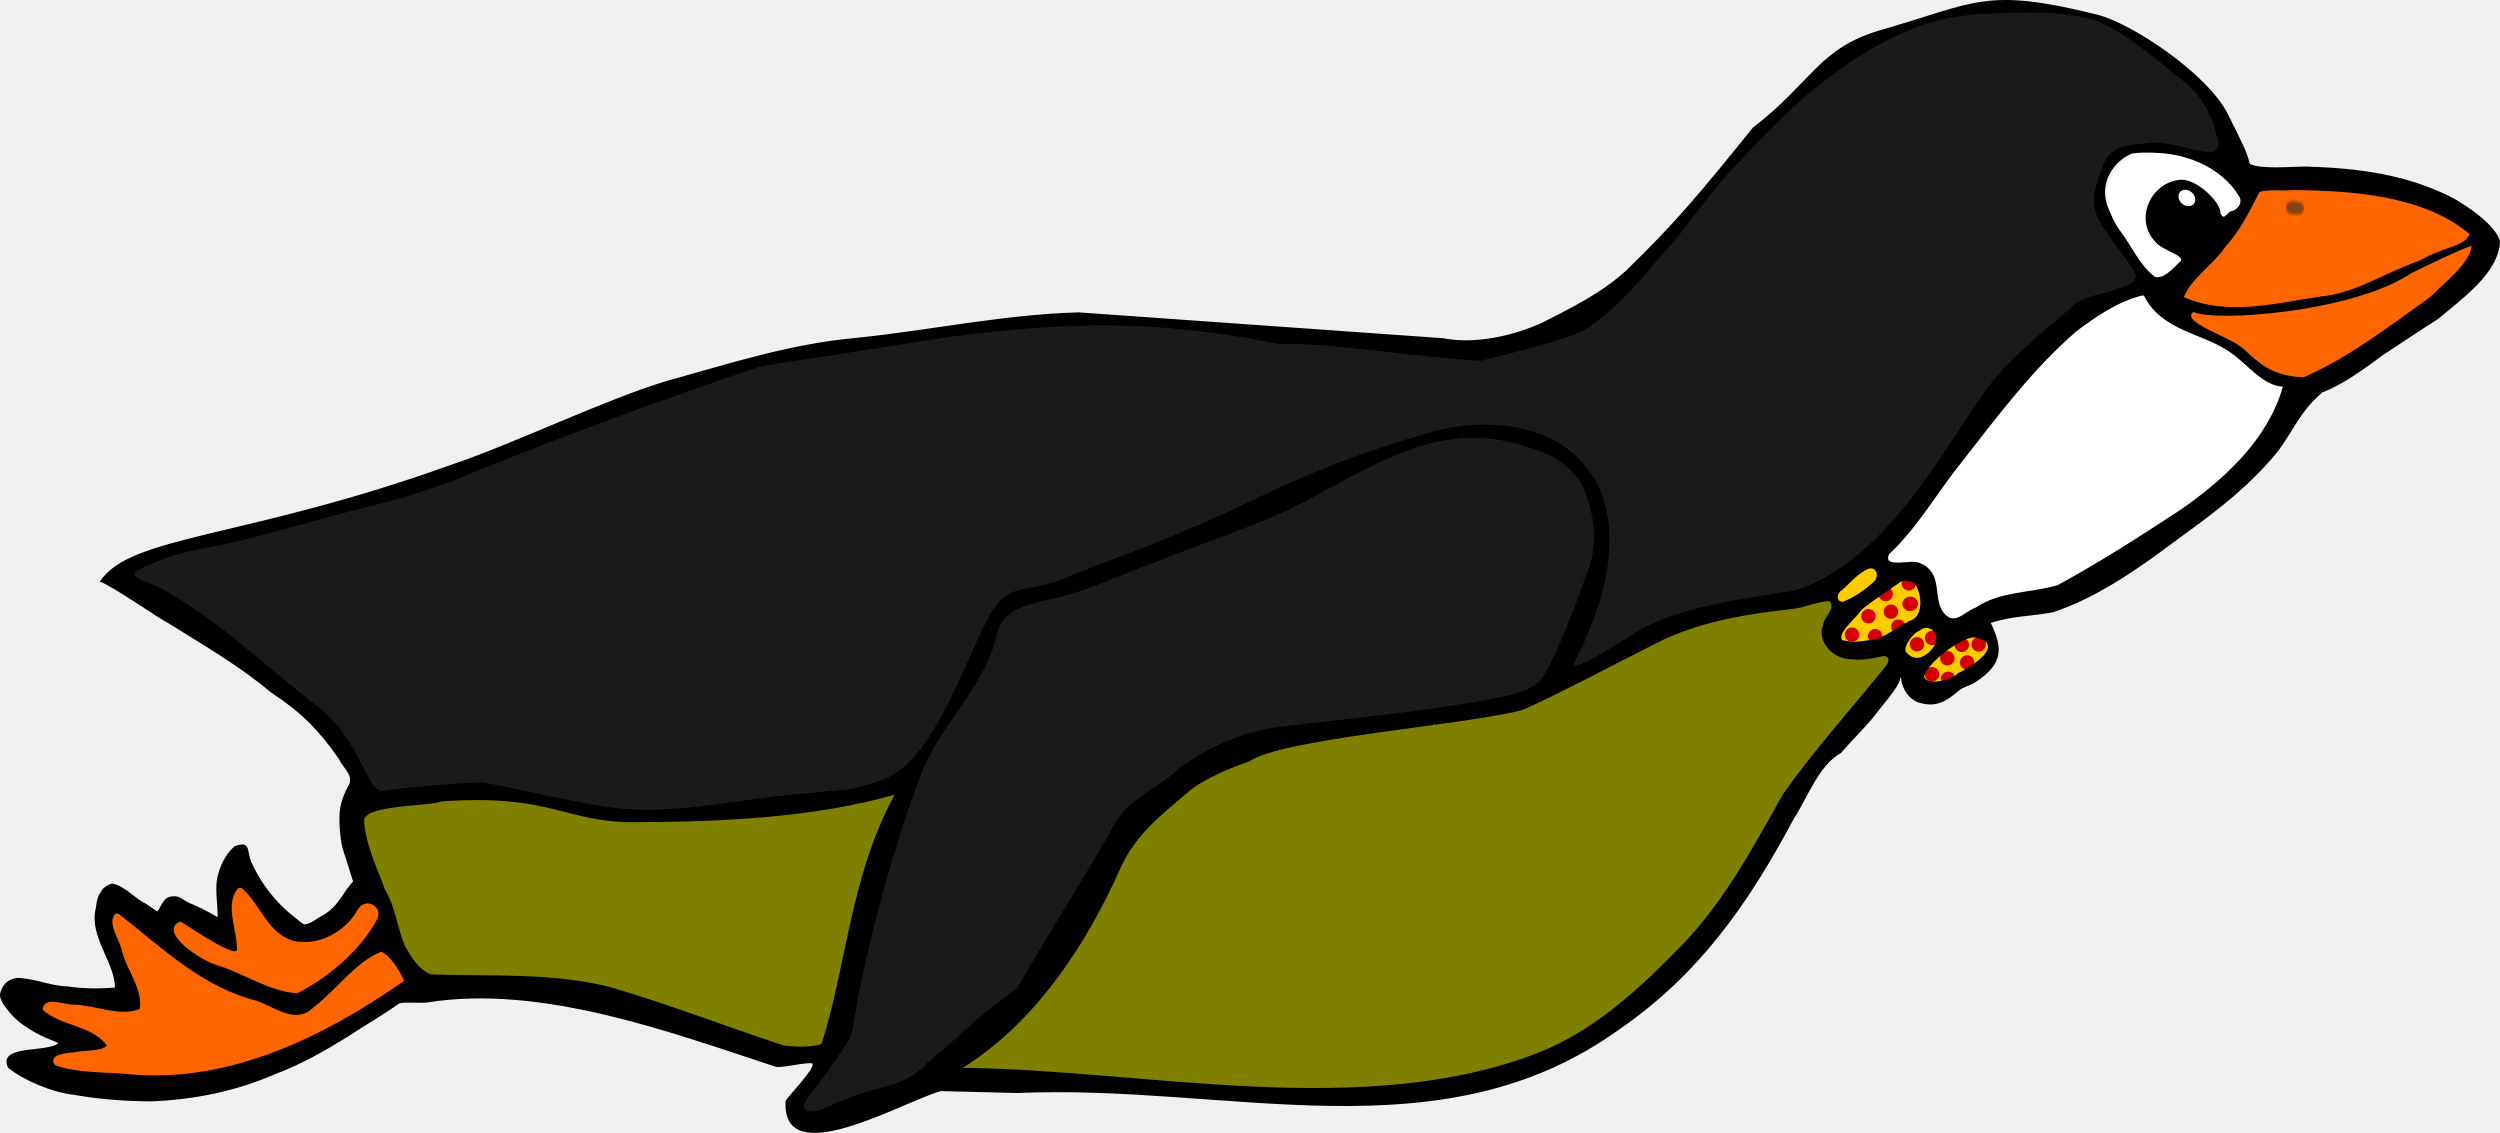
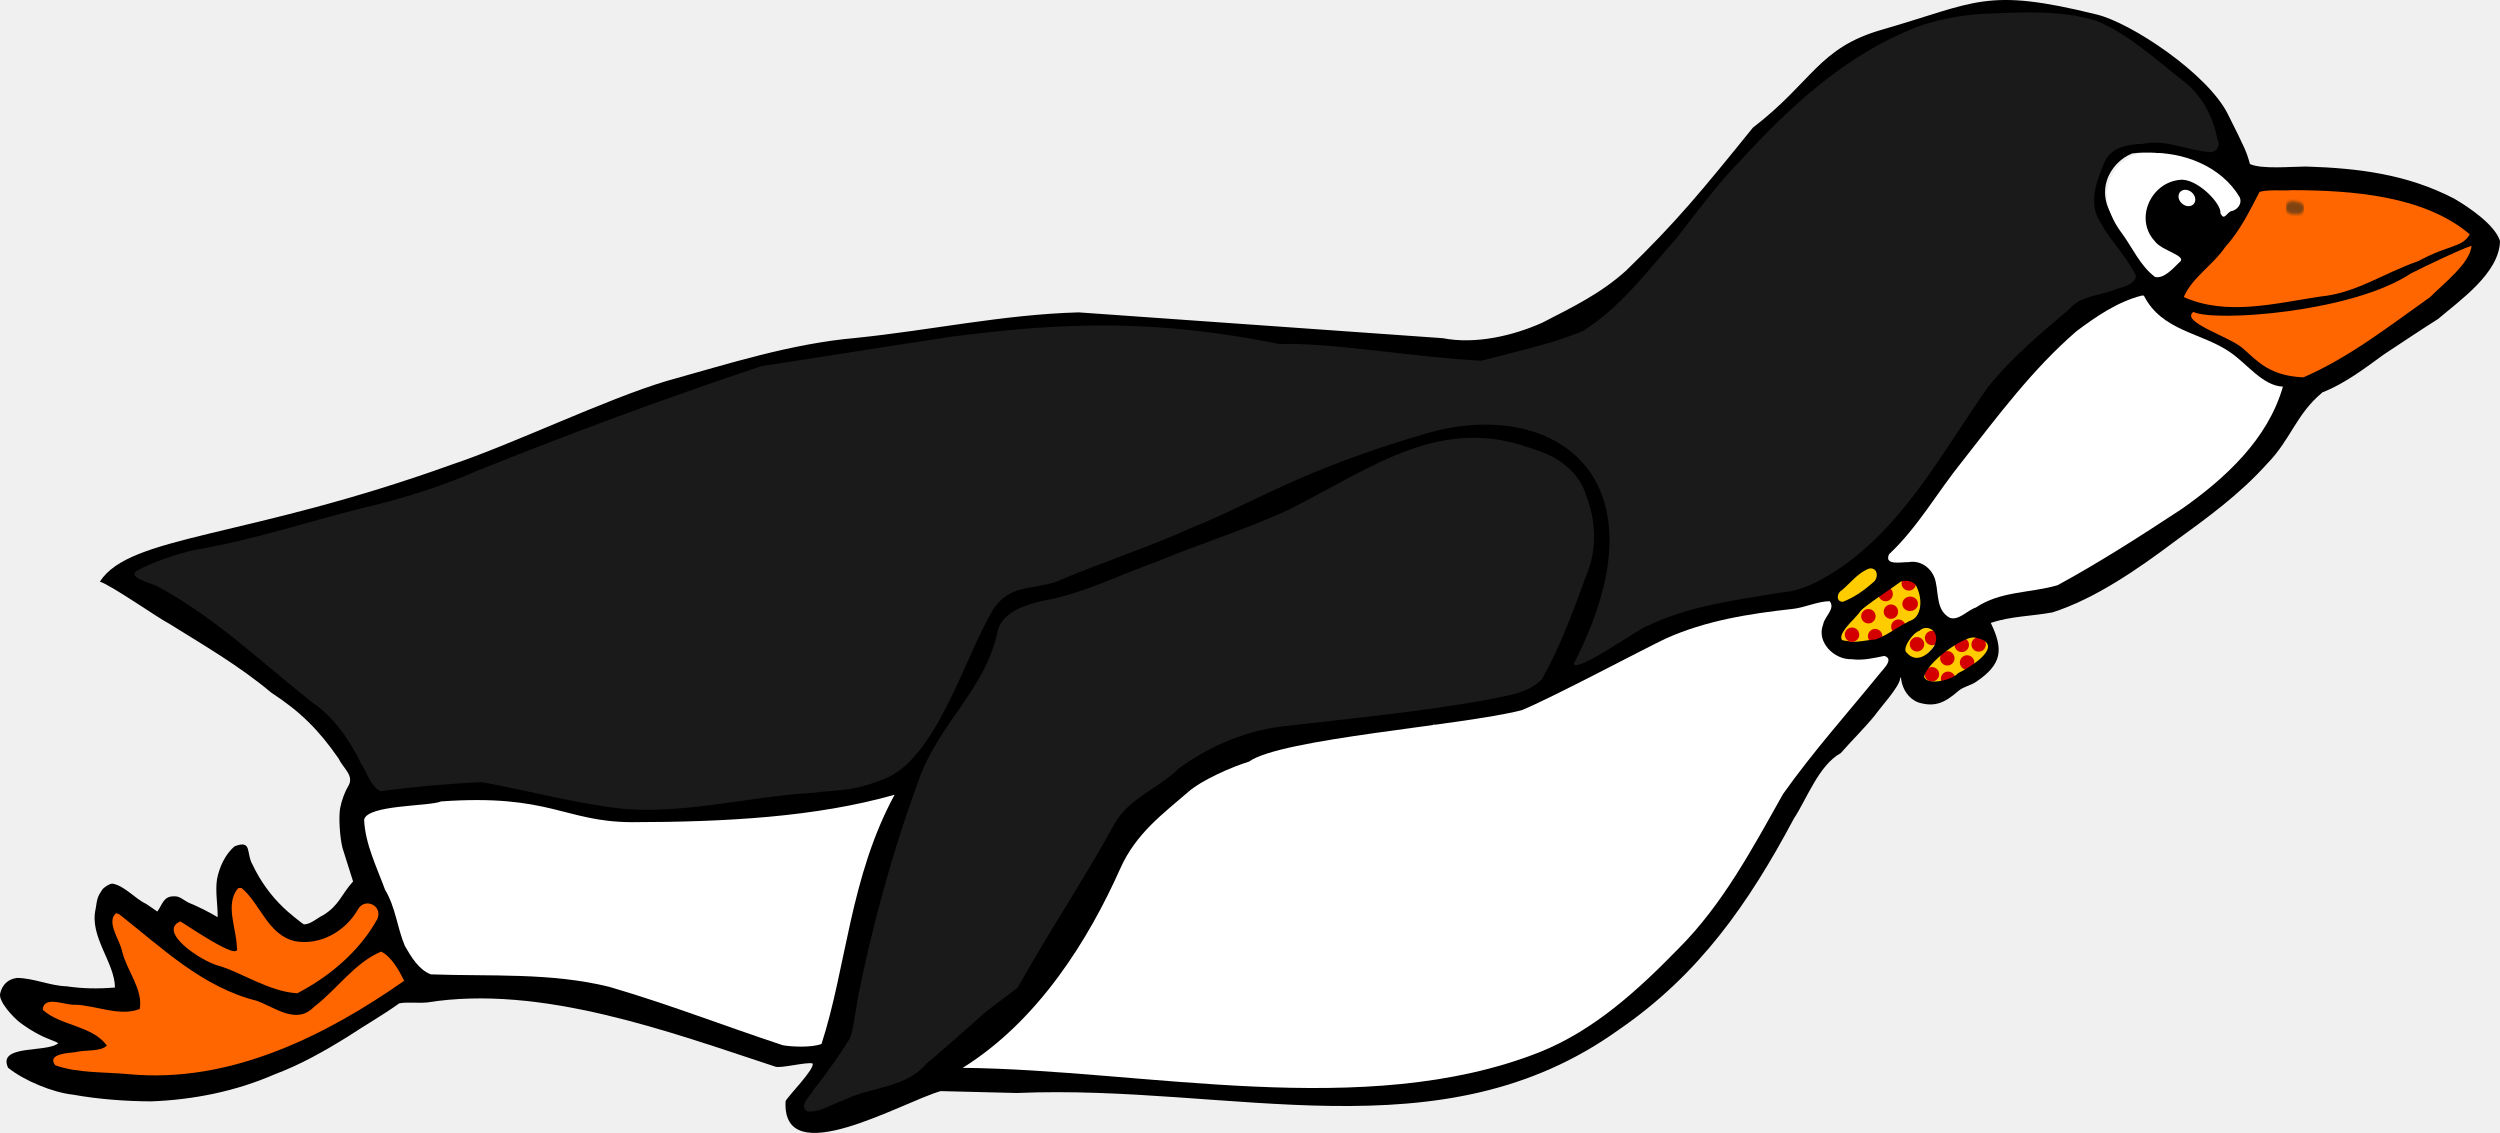
<svg xmlns="http://www.w3.org/2000/svg" xmlns:xlink="http://www.w3.org/1999/xlink" id="svg2928" viewBox="0 0 3663.185 1660.043" version="1.1" width="100%" height="100%">
  <defs id="defs2932">
    <filter id="filter4171" y="-2.455" width="2.241" height="5.909" x="-0.621" color-interpolation-filters="sRGB">
      <feGaussianBlur id="feGaussianBlur4173" stdDeviation="2.493" />
    </filter>
    <radialGradient id="radialGradient4233" gradientUnits="userSpaceOnUse" cy="146.98" cx="2460.1" gradientTransform="matrix(-0.024447,-0.2575,1.0845,-0.10296,2315.8,786.74)" r="181.64">
      <stop id="stop4215" stop-color="#fff" offset="0" />
      <stop id="stop4207" stop-color="#808080" offset="1" />
    </radialGradient>
    <radialGradient id="radialGradient4233-2" xlink:href="#linearGradient4203-9" gradientUnits="userSpaceOnUse" cy="226.12" cx="1229.1" gradientTransform="matrix(0.26049,-0.48682,0.89522,0.47902,1989.2,907.45)" r="181.64" />
    <linearGradient id="linearGradient4203-9">
      <stop id="stop4215-2" stop-color="#fff" offset="0" />
      <stop id="stop4207-8" stop-color="#808080" offset="1" />
    </linearGradient>
    <radialGradient id="radialGradient4296" xlink:href="#linearGradient4203-9" gradientUnits="userSpaceOnUse" cy="609.73" cx="1692.3" gradientTransform="matrix(0.13115,0.2549,-0.73984,0.38065,1829.2,-264.04)" r="239.15" />
    <radialGradient id="radialGradient4304" xlink:href="#linearGradient4203-9" gradientUnits="userSpaceOnUse" cy="99.169" cx="1756.6" gradientTransform="matrix(0.64417,0.12576,-0.035432,0.18149,618.09,-113.88)" r="168.39" />
  </defs>
  <path id="path2976" style="color:#000000;fill:#ffcc00;stroke:#000000;stroke-width:8.83" d="m 2799.859,842.416 c 19.441,12.229 29.525,61.596 -0.474,71.834 -30.037,28.687 -68.15,35.446 -102.719,27.741 -13.294,-15.531 19.55,-37.434 26.938,-50.92 18.03,-17.61 50.627,-48.73 76.252,-48.654 z" />
  <path id="path3913-4" d="m 2752.747,867.7 a 10.579,10.579 0 1 0 0.195,-0.643" style="color:#000000;fill:#d40000" />
  <path id="path3913-50" d="m 2786.693,852.073 a 10.579,10.579 0 1 0 0.195,-0.643" style="color:#000000;fill:#d40000" />
  <path id="path3913-689" d="m 2737.355,929.38 a 10.579,10.579 0 1 0 0.195,-0.643" style="color:#000000;fill:#d40000" />
  <path id="path2980" d="m 2828.93,918.008 c 24.807,7.462 0.179,41.557 -15.929,46.598 -31.073,9.543 -29.075,-32.27 -6.798,-38.649 6.698,-4.423 14.552,-7.927 22.729,-7.949 z" style="color:#000000;fill:#ffcc00" />
  <path id="path2978" d="m 2875.294,938.721 c 48.565,-25.087 47.787,29.562 15.913,38.079 -15.793,9.601 -88.555,60 -78.837,13.497 -6.791,-11.047 43.736,-45.32 62.923,-51.576 z" style="color:#000000;fill:#ffcc00" />
  <path id="path3913-3" d="m 2843.154,961.84 a 10.579,10.579 0 1 0 0.195,-0.643" style="color:#000000;fill:#d40000" />
  <path id="path3913-7" d="m 2820.584,985.237 a 10.579,10.579 0 1 0 0.195,-0.643" style="color:#000000;fill:#d40000" />
  <path id="path3913-71" d="m 2820.853,932.074 a 10.579,10.579 0 1 0 0.195,-0.643" style="color:#000000;fill:#d40000" />
  <path id="path3913-6" d="m 2771.458,915.516 a 10.579,10.579 0 1 0 0.195,-0.643" style="color:#000000;fill:#d40000" />
  <path id="path3913-68" d="m 2844.234,991.851 a 10.579,10.579 0 1 0 0.195,-0.643" style="color:#000000;fill:#d40000" />
  <path id="path3913-52" d="m 2872.081,967.955 a 10.579,10.579 0 1 0 0.195,-0.643" style="color:#000000;fill:#d40000" />
  <path id="path3913-0" d="m 2889.052,941.544 a 10.579,10.579 0 1 0 0.195,-0.643" style="color:#000000;fill:#d40000" />
  <path id="path3913-07" d="m 2864.316,942.123 a 10.579,10.579 0 1 0 0.195,-0.643" style="color:#000000;fill:#d40000" />
  <path id="path2940" d="m 2372.417,1508.514 c 117.39,-80.616 189.74,-184.499 256.066,-308.991 18.932,-28.571 36.489,-78.381 68.729,-95.996 16.221,-18.641 34.216,-35.929 49.939,-55.275 7.626,-11.034 35.629,-41.356 37.026,-53.678 -0.091,-0.958 0.275,-1.784 0.809,-1.835 0.534,-0.051 0.844,1.163 0.689,2.697 2.204,14.763 10.882,28.343 25.071,33.782 25.555,8.004 40.332,-0.795 58.992,-16.918 7.615,-6.341 17.317,-7.626 25.668,-13.138 38.038,-25.724 40.681,-47.034 21.643,-86.384 29.269,-10.071 60.522,-9.822 90.616,-15.533 62.591,-20.103 125.241,-63.615 177.95,-103.171 49.597,-36.147 95.846,-69.364 137.175,-115.475 33.308,-34.099 42.538,-72.643 79.648,-103.085 -0.045,-0.473 0.823,-0.945 1.929,-1.05 32.328,-13.174 60.559,-34.594 88.67,-55.116 26.447,-17.367 52.686,-35.083 79.446,-51.97 31.247,-26.828 89.709,-66.961 90.703,-114.149 -7.258,-24.016 -46.403,-50.061 -66.84,-62.027 -68.956,-35.939 -140.824,-44.826 -217.33,-47.194 -21.604,0.059 -65.512,4.339 -82.294,-3.727 -4.766,-17.616 -6.577,-21.704 -32.728,-73.879 -30.095,-58.881 -140.668,-132.524 -191.359,-145.062 -163.654,-40.465 -175.621,-17.949 -315.544,22.31 -92.819,26.708 -101.145,76.292 -188.673,143.444 -76.313,94.428 -113.098,139.076 -185.656,209.324 -36.79,33.406 -78.389,53.528 -122.651,76.3 -43.611,19.655 -98.933,32.071 -145.998,22.815 l -533.514,-37.826 c -109.948,3.005 -217.01,26.256 -326.424,37.429 -95.27,8.372 -186.245,37.771 -277.769,63.228 -88.194,26.361 -226.96,93.209 -313.952,122.182 -302.658,109.097 -472.382,103.327 -516.123,171.753 16.012,4.706 86.592,54.11 101.493,61.554 50.762,31.62 103.586,62.282 149.534,100.946 42.583,27.873 69.263,54.17 98.723,96.576 7.078,14.934 23.289,24.948 14.325,40.355 -5.126,8.319 -9.873,21.16 -11.99,32.429 -2.362,12.579 -0.58,42.589 3.471,58.434 l 15.471,48.965 c -17.577,19.474 -20.261,35.077 -44.243,49.71 -9.114,4.158 -17.175,12.914 -27.665,13.219 -2.312,-0.653 -25.644,-19.721 -30.354,-24.806 -18.497,-17.595 -34.031,-39.365 -44.946,-62.561 -10.056,-17.111 -0.106,-37.059 -26.456,-27.052 -13.809,11.797 -22.308,30.559 -25.731,48.202 -2.738,18.529 1.205,37.155 0.966,55.638 -13.793,-8.183 -28.381,-15.399 -43.273,-21.587 -7.481,-3.902 -12.58,-9.738 -21.49,-8.988 -15.099,0.095 -16.53,13.039 -23.684,22.315 -5.38,-3.601 -10.832,-7.673 -16.394,-11.242 -16.256,-7.535 -32.031,-27.057 -49.713,-29.687 -4.339,0.426 -12.254,5.366 -14.775,9.222 -6.472,9.898 -7.055,11.608 -9.422,27.674 -9.606,40.666 27.842,78.328 28.308,115.352 -26.144,2.153 -47.485,1.629 -70.73,-1.735 -24.622,-0.741 -48.466,-12.154 -72.987,-12.282 -12.964,1.698 -21.688,9.884 -24.596,23.075 -2.297,11.844 18.987,34.278 28.492,41.805 14.23,10.83 30.407,20.013 44.582,25.308 6.725,2.512 12.133,4.988 12.02,5.503 -16.217,14.21 -89.57,1.232 -73.438,35.887 23.497,19.016 65.84,36.391 95.344,39.485 35.952,6.52 76.889,9.663 113.965,9.795 61.785,-2.2 124.366,-14.714 181.172,-39.569 38.083,-14.233 73.259,-34.154 107.731,-55.589 25.141,-16.669 50.133,-30.654 75.017,-48.488 12.377,-2.343 25.364,0.043 40.798,-1.27 166.861,-26.837 354.832,42.924 510.37,94.089 8.217,2.698 46.16,-7.327 54.397,-4.704 3.876,7.675 -36.132,47.927 -39.505,55.136 -5.95,105.19 169.885,1.866 227.2,-14.645 l 111.689,2.776 c 314.338,-13.494 621.049,95.047 882.411,-93.029 z m -270.924,-447.43 c 0.142,1.045 -0.037,1.656 -0.399,1.356 -0.362,-0.299 -0.479,-1.155 -0.26,-1.901 0.664,-0.42 0.253,-0.605 0.659,0.544 z m 717.809,-69.351 c 3.859,-20.824 56.465,-59.242 73.806,-57.695 42.938,7.821 7.698,36.502 -24.198,52.472 -7.232,9.411 -44.96,19.07 -49.608,5.223 z m -25.361,-35.232 c -7.808,-5.179 8.106,-29.121 18.861,-32.428 10.248,-10.41 32.41,0.377 21.127,22.971 -7.681,11.208 -25.361,26.07 -39.989,9.457 z m -46.599,-19.314 c -17.402,0.347 -77.089,16.21 -45.879,-12.819 10.179,-25.529 52.048,-48.959 84.156,-72.424 31.352,-7.879 38.532,36.822 18.361,58.429 -6.428,-5.201 -36.734,21.09 -56.638,26.814 z m 91.455,-98.492 c -4.398,-7.333 -11.674,-14.354 -18.546,-17.896 -11.601,-5.979 -21.282,-14.474 -37.91,-8.479 -4.26,0.683 3.785,-8.513 4.989,-9.73 5.176,-3.6 7.735,-10.102 12.925,-13.503 82.14,-84.822 144.94,-182.588 221.055,-275.062 34.543,-32.906 60.964,-47.342 106.724,-61.965 42.624,29.166 79.901,47.862 120.117,73.991 27.733,17.953 52.342,25.465 74.951,49.789 -27.507,95.608 -114.332,161.01 -198.39,208.624 -30.252,21.018 -62.368,40.746 -94.52,59.152 -29.343,17.532 -63.891,15.717 -96.348,22.05 -22.754,4.591 -51.123,27.373 -73.041,35.337 l -13.257,-12.674 c -1.878,-14.393 -1.894,-37.014 -8.74,-49.629 z M 2458.835,374.376 c 25.638,-22.981 41.526,-53.181 59.275,-81.99 69.394,-90.043 152.142,-163.744 253.056,-218.231 51.851,-20.051 58.752,-26.506 113.81,-34.606 53.697,-2.553 146.186,-10.883 194.723,12.724 55.275,33.144 151.371,70.124 159.071,140.572 25.114,42.166 -24.506,19.834 -53.52,13.386 -21.921,-5.514 -28.151,-4.55 -50.661,-3.216 -22.384,1.326 -49.485,11.582 -56.252,30.965 -8.285,23.727 -27.364,58.342 -9.439,89.58 15.372,26.791 36.612,53.828 55.456,78.389 8.347,13.182 -65.719,26.21 -77.825,31.643 -43.981,32.982 -83.896,71.47 -123.498,109.61 -60.621,80.361 -102.885,166.996 -174.798,238.438 -269.446,250.865 -481.733,-206.896 -289.397,-407.267 z m 234.855,504.246 c 26.094,-24.509 44.172,-42.599 48.856,-40.228 13.626,13.42 -62.055,46.302 -48.856,40.228 z m 661.269,-333.088 c -23.206,-24.688 -73.321,-48.832 -101.784,-66.894 -30.184,-15.659 157.833,-10.296 217.916,-41.159 54.888,-18.608 96.298,-63.963 138.199,-57.683 -31.296,44.906 -86.369,79.157 -131.726,107.482 -22.698,10.932 -102.349,78.531 -122.607,58.233 z M 3309.813,442.387 c -44.776,13.314 -87.663,-8.869 -102.829,-7.185 -17.634,7.027 57.475,-65.429 65.733,-76.065 20.695,-28.13 31.669,-47.002 36.494,-62.76 l 3.416,-11.112 c 36.638,-0.59 73.412,-2.795 110.052,-0.849 59.002,6.717 134.89,21.879 178.124,64.763 -28.789,12.659 -57.951,26.851 -87.452,38.476 -58.664,44.333 -125.521,40.757 -203.53,54.732 z m -155.393,-46.449 c -21.891,-14.08 -34.183,-46.921 -49.973,-67.135 -39.736,-45.099 -13.327,-90.623 19.669,-103.923 39.692,-5.5 113.623,3.858 146.147,63.231 -1.442,6.919 -15.87,-3.382 -19.583,11.835 -3.377,-12.979 -34.922,-43.143 -53.954,-49.962 -26.731,-0.47 -72.588,26.121 -65.529,74.586 6.673,45.816 76.971,50.069 23.226,71.364 z" />
  <path id="path3913-2" d="m 2703.495,927.279 a 10.579,10.579 0 1 0 0.195,-0.643" style="color:#000000;fill:#d40000" />
  <path id="path2968" d="m 3359.051,278.621 c 85.64,0.245 192.549,7.601 259.769,64.658 -10.298,19.506 -31.76,15.459 -74.476,38.931 -54.964,19.485 -91.877,47.177 -144.504,52.318 -65.447,9.76 -137.306,28.982 -200.016,0.723 11.621,-28.041 43.601,-47.519 60.861,-73.547 21.525,-23.349 35.9,-53.113 50.173,-80.558 14.796,-3.989 32.487,-1.132 48.187,-2.524 z" style="color:#000000;fill:#ff6600" />
  <path id="path2970" d="m 3621.412,360.102 c -1.245,25.114 -43.365,57.561 -60.576,75.179 -59.609,42.21 -118.466,88.537 -185.776,117.663 -49.076,-2.344 -66.229,-22.623 -88.7,-42.558 -19.551,-17.345 -92.144,-38.603 -72.451,-53.326 30.495,15.047 232.802,0.958 318.896,-56.534 24.652,-12.327 71.162,-34.717 88.609,-40.424 z" style="color:#000000;fill:#ff6600" />
  <path id="path2972" d="m 174.689,1339.625 c 62.671,49.185 121.949,107.059 201.458,126.786 26.338,9.472 58.22,35.593 83.541,9.294 33.808,-25.561 59.355,-64.66 98.734,-81.382 15.346,7.555 26.413,27.8 33.808,42.818 -116.32,81.411 -255.758,150.483 -402.447,136.905 -35.53,-3.49 -76.66,-1.304 -109.007,-13.23 -12.507,-16.682 19.636,-17.907 29.655,-19.095 13.47,-3.731 37.18,-0.277 46.201,-9.707 -21.885,-29.804 -67.721,-28.375 -94.054,-52.443 1.315,-21.735 33.093,-6.323 46.612,-7.411 30.859,0.653 65.879,17.949 95.585,6.286 5.086,-28.582 -18.938,-56.187 -25.73,-83.952 -3.109,-17.161 -24.008,-43.108 -9.041,-56.461 l 4.691,1.59 z" style="color:#000000;fill:#ff6600" />
  <path id="path2974" d="m 353.853,1301.128 c 27.919,23.186 38.494,68.912 78.633,78.015 36.785,6.503 73.691,-14.451 91.871,-46.446 10.345,-18.401 36.954,-5.522 28.557,13.884 -25.761,46.962 -70.111,84.346 -117.265,108.814 -40.137,-1.837 -85.808,-32.282 -114.482,-40.015 -28.674,-7.733 -90.399,-50.74 -56.994,-65.25 8.752,4.673 89.644,61.089 82.92,38.212 -0.361,-27.585 -17.922,-63.128 1.633,-86.727 1.636,-0.575 3.404,-0.751 5.12,-0.486 z" style="color:#000000;fill:#ff6600" />
  <path id="path2982" d="m 2740.892,832.844 c 11.681,0.068 11.375,15.556 3.36,20.825 -12.909,11.537 -27.882,21.952 -43.989,28.14 -10.079,0.017 -9.006,-12.837 -1.906,-16.59 13.221,-11.011 24.416,-26.608 41.104,-32.294 l 0.439,-0.042 0.993,-0.039 z" style="color:#000000;fill:#ffcc00" />
  <path id="path3774" d="m 3147.5,224.181 c 50.968,-2.366 107.46,19.365 134.208,64.758 4.623,10.661 -4.985,19.751 -13.326,20.722 -7.166,4.399 -9.401,13.501 -14.905,2.843 2.319,-13.829 -34.921,-52.208 -59.482,-48.95 -42.721,4.082 -66.29,57.238 -37.165,89.181 9.982,15.174 50.577,22.043 36.026,32.103 -8.584,8.423 -22.332,24.032 -35.082,20.985 -21.919,-16.287 -33.212,-43.19 -49.172,-64.8 -17.977,-23.828 -30.604,-58.161 -12.85,-85.631 10.277,-18.859 29.705,-32.232 51.753,-31.211 z" style="color:#000000;fill:#ffffff" />
  <path id="path3776" d="m 3141.358,433.177 c 26.681,52.533 84.755,53.858 126.894,83.273 24.94,17.284 47.501,48.806 76.824,50.09 -21.882,76.891 -84.325,134.296 -147.864,178.978 -59.608,39.162 -119.779,77.979 -182.394,112.02 -39.907,11.607 -84.083,8.479 -119.668,32.684 -12.553,3.913 -24.911,19.507 -38.062,15.081 -19.578,-10.455 -16.498,-34 -20.702,-52.359 -3.465,-18.533 -20.881,-32.929 -40.032,-29.233 -9.592,-0.429 -36.017,5.601 -28.414,-11.55 42.29,-39.68 70.892,-91.061 107.085,-135.863 52.109,-66.52 103.23,-135.407 167.54,-190.961 29.061,-21.793 60.463,-43.265 95.86,-52.279 l 2.491,0.123 0.445,0.022 0,4e-5 z" style="color:#000000;fill:#ffffff" />
-   <path id="path3778" d="m 2680.965,880.92 c 8.972,10.961 -7.648,22.382 -9.531,34.014 -10.381,25.739 16.205,52.126 41.938,50.969 16.094,2.247 32.305,-1.681 47.771,-4.82 14.383,4.343 -1.058,18.643 -5.986,24.869 -48.013,58.983 -98.934,115.894 -142.624,177.677 -44.595,79.24 -87.927,161.187 -153.031,226.258 -59.323,60.834 -123.851,120.076 -203.909,151.942 -255.512,100.96 -578.983,25.519 -844.964,22.839 111.32,-69.386 184.852,-188.725 230.954,-292.193 23.064,-51.763 63.414,-80.682 99.826,-112.382 19.854,-17.285 63.819,-36.535 88.596,-44.038 46.514,-33.824 311.274,-52.803 399.507,-75.366 41.468,-16.619 183.31,-91.961 210.716,-104.764 58.443,-26.483 122.528,-36.63 185.831,-43.62 18.57,-1.875 36.473,-11.094 54.885,-11.392 z" style="color:#000000;fill:#808000" />
-   <path id="path3784" d="m 925.593,1204.72 c 138.737,-0.231 270.17,-7.576 385.24,-40.203 -65.44,120.444 -70.433,251.839 -107.076,365.132 -13.97,5.504 -42.834,4.341 -56.597,1.952 -85.993,-28.397 -168.101,-60.47 -255.018,-85.752 -85.315,-21.017 -173.754,-15.002 -260.89,-18.139 -17.915,-6.896 -28.806,-25.763 -38,-41.638 -11.291,-26.76 -13.664,-56.979 -28.985,-82.219 -12.222,-33.366 -29.118,-66.918 -30.76,-102.794 4.915,-22.184 95.307,-19.212 112.92,-26.755 159.566,-11.35 180.499,29.913 279.167,30.415 z" style="color:#000000;fill:#808000" />
+   <path id="path3778" d="m 2680.965,880.92 c 8.972,10.961 -7.648,22.382 -9.531,34.014 -10.381,25.739 16.205,52.126 41.938,50.969 16.094,2.247 32.305,-1.681 47.771,-4.82 14.383,4.343 -1.058,18.643 -5.986,24.869 -48.013,58.983 -98.934,115.894 -142.624,177.677 -44.595,79.24 -87.927,161.187 -153.031,226.258 -59.323,60.834 -123.851,120.076 -203.909,151.942 -255.512,100.96 -578.983,25.519 -844.964,22.839 111.32,-69.386 184.852,-188.725 230.954,-292.193 23.064,-51.763 63.414,-80.682 99.826,-112.382 19.854,-17.285 63.819,-36.535 88.596,-44.038 46.514,-33.824 311.274,-52.803 399.507,-75.366 41.468,-16.619 183.31,-91.961 210.716,-104.764 58.443,-26.483 122.528,-36.63 185.831,-43.62 18.57,-1.875 36.473,-11.094 54.885,-11.392 z" style="color:#000000;fill:#ffffff" />
+   <path id="path3784" d="m 925.593,1204.72 c 138.737,-0.231 270.17,-7.576 385.24,-40.203 -65.44,120.444 -70.433,251.839 -107.076,365.132 -13.97,5.504 -42.834,4.341 -56.597,1.952 -85.993,-28.397 -168.101,-60.47 -255.018,-85.752 -85.315,-21.017 -173.754,-15.002 -260.89,-18.139 -17.915,-6.896 -28.806,-25.763 -38,-41.638 -11.291,-26.76 -13.664,-56.979 -28.985,-82.219 -12.222,-33.366 -29.118,-66.918 -30.76,-102.794 4.915,-22.184 95.307,-19.212 112.92,-26.755 159.566,-11.35 180.499,29.913 279.167,30.415 z" style="color:#000000;fill:#ffffff" />
  <path style="color:#000000;fill:#1a1a1a" d="m 2894.139,21.163 c 4.126,-0.383 8.209,-0.689 12.216,-0.939 l -0.034,-0.028 c 54.198,-2.154 113.297,-6.108 165.915,10.436 47.31,19.773 86.093,56.243 126.605,87.745 27.39,21.058 44.113,52.341 50.315,85.975 5.901,9.982 -3.22,20.904 -13.992,18.279 -32.379,-3.181 -63.386,-19.102 -96.352,-11.732 -21.018,0.336 -46.341,5.292 -55.378,27.071 -11.319,27.027 -23.921,59.724 -6.221,86.945 14.963,28.063 39.078,50.854 52.709,79.439 -3.158,15.524 -24.342,16.446 -36.34,21.937 -21.41,7.363 -46.109,8.214 -61.62,26.784 -42.131,35.855 -84.828,71.112 -119.198,114.365 -63.91,90.524 -117.594,193.705 -209.537,259.956 -28.62,19.893 -59.574,38.652 -95.326,41.095 -65.919,11.067 -133.159,19.291 -193.935,48.568 -9.08,1.651 -102.556,68.772 -108.228,55.974 142.706,-276.026 -30.127,-392.45 -216.931,-337.63 -186.805,54.821 -252.104,101.761 -339.221,136.392 -64.861,29.669 -140.042,53.833 -201.367,80.413 -37.296,12.435 -68.587,4.321 -92.509,40.011 -42.057,69.215 -83.581,221.633 -162.011,249.916 -47.103,18.122 -55.8,13.835 -105.238,19.786 -91.432,5.431 -181.755,30.415 -273.381,23.461 -71.119,-7.541 -138.735,-26.593 -208.958,-39.28 -47.903,2.025 -101.915,6.898 -148.951,13.192 -14.105,-7.866 -19.642,-27.141 -27.725,-39.778 -16.005,-33.373 -40.249,-69.28 -72.044,-90.348 -75.805,-59.938 -142.938,-125.2 -228.487,-170.993 -9.649,-4.09 -40.551,-11.95 -29.428,-21.002 19.714,-12.376 61.224,-25.762 83.392,-30.891 93.371,-16.152 161.487,-40.283 253.42,-63.128 51.113,-11.665 112.465,-31.087 160.493,-52.332 132.08,-53.359 283.991,-109.597 419.135,-154.378 l 275.874,-42.846 c 167.567,-21.626 299.272,-26.418 483.283,10.55 71.07,-2.904 200.107,19.642 295.409,24.422 51.197,-13.77 107.363,-25.383 150.031,-44.151 57.293,-37.296 91.983,-86.127 137.22,-136.824 26.024,-33.799 62.301,-82.133 93.042,-112.794 72.874,-79.942 155.134,-155.164 256.938,-194.767 26.262,-10.191 57.535,-16.188 86.416,-18.873 z" id="path3786" />
  <path style="color:#000000;fill:#1a1a1a" d="m 2248.085,658.542 c 33.831,9.803 65.93,32.469 76.105,67.644 14.445,36.833 16.089,78.43 0.769,115.287 -19.362,52.294 -38.161,105.539 -65.874,153.974 -20.827,21.555 -53.423,23.826 -81.194,30.243 -99.346,17.552 -199.785,27.245 -299.803,38.775 -54.298,6.704 -106.015,29.061 -150.073,60.918 -32.773,31.844 -72.716,43.064 -94.947,81.804 -44.624,81.427 -96.866,159.065 -141.925,240.074 -15.579,11.777 -31.159,23.554 -46.738,35.331 -36.317,32.721 -82.121,72.28 -87.192,76.202 -30.668,35.804 -78.808,32.836 -120.321,52.915 -17.502,5.826 -34.908,18.723 -53.905,16.792 -13.415,-8.823 4.492,-22.327 8.871,-31.228 16.423,-20.565 37.706,-50.225 51.357,-72.425 5.862,-6.792 9.499,-37.27 13.992,-64.265 20.669,-102.54 50.712,-213.74 88.105,-314.926 29.237,-86.304 99.066,-133.936 117.119,-223.281 9.329,-27.394 41.526,-36.478 66.898,-42.29 58.431,-10.629 111.83,-38.03 167.595,-57.872 63.905,-26.427 130.003,-46.854 192.631,-75.88 124.562,-63.422 223.261,-139.442 358.529,-87.792 z" id="path3792" />
  <path id="path3913-06" d="m 2787.832,882.08 a 10.579,11.46 84.579 1 0 0.216,-0.645" style="color:#000000;fill:#d40000" />
  <path id="path3913-5" d="m 2727.494,900.201 a 10.579,10.579 0 1 0 0.195,-0.643" style="color:#000000;fill:#d40000" />
  <path id="path3913-9" d="m 2798.702,941.268 a 10.579,10.579 0 1 0 0.195,-0.643" style="color:#000000;fill:#d40000" />
  <path id="path3913-64" d="m 2760.511,893.522 a 10.579,10.579 0 1 0 0.195,-0.643" style="color:#000000;fill:#d40000" />
  <path style="opacity:0.79;fill:none;stroke:#5d3a17;stroke-width:17.6;stroke-linecap:round;stroke-linejoin:round;filter:url(#filter4171)" id="path4103" d="m 459.52,789.23 c 13.105,-1.57 9.976,-3.879 6.186,-2.685 -3.924,1.236 -6.186,2.685 -6.186,2.685 z" transform="matrix(-0.9862703,0.1651421,0.1651421,0.9862703,3690.177,-549.123)" />
  <path id="path4175" d="m 3193.354,293.164 c 1.403,3.008 3.966,5.674 6.977,7.26 3.011,1.586 6.435,2.074 9.323,1.328 2.887,-0.746 5.204,-2.717 6.308,-5.367 1.104,-2.65 0.983,-5.947 -0.329,-8.977 -1.312,-3.031 -3.798,-5.76 -6.772,-7.431 -2.974,-1.671 -6.4,-2.264 -9.329,-1.615 -2.929,0.65 -5.327,2.534 -6.528,5.131 -1.201,2.597 -1.191,5.876 0.028,8.928" style="color:#000000;fill:#ffffff" />
  <flowRoot style="font-size:40px;fill:#000000;font-family:Bitstream Vera Sans" id="flowRoot4308" xml:space="preserve" font-size="40px" transform="matrix(-0.9955282,0.09446459,0.09446459,0.9955282,3750.101,-523.255)">
    <flowRegion id="flowRegion4310">
      <rect id="rect4312" y="-441.32" width="937.59" x="-3151.9" height="478.77" />
    </flowRegion>
    <flowPara id="flowPara4314" />
  </flowRoot>
  <flowRoot style="font-size:40px;fill:#000000;font-family:Bitstream Vera Sans" id="flowRoot4316" xml:space="preserve" font-size="40px" transform="matrix(-0.9955282,0.09446459,0.09446459,0.9955282,3750.101,-523.255)">
    <flowRegion id="flowRegion4318">
      <rect id="rect4320" y="-471.25" width="1087.2" x="-3072.1" height="638.36" />
    </flowRegion>
    <flowPara id="flowPara4322" />
  </flowRoot>
  <flowRoot style="font-size:40px;fill:#000000;font-family:Bitstream Vera Sans" id="flowRoot4340" xml:space="preserve" font-size="40px" transform="matrix(-0.9955282,0.09446459,0.09446459,0.9955282,3750.101,-523.255)">
    <flowRegion id="flowRegion4342">
      <rect id="rect4344" y="1563.5" width="1406.4" x="-2942.4" height="538.62" />
    </flowRegion>
    <flowPara id="flowPara4346" />
  </flowRoot>
</svg>
